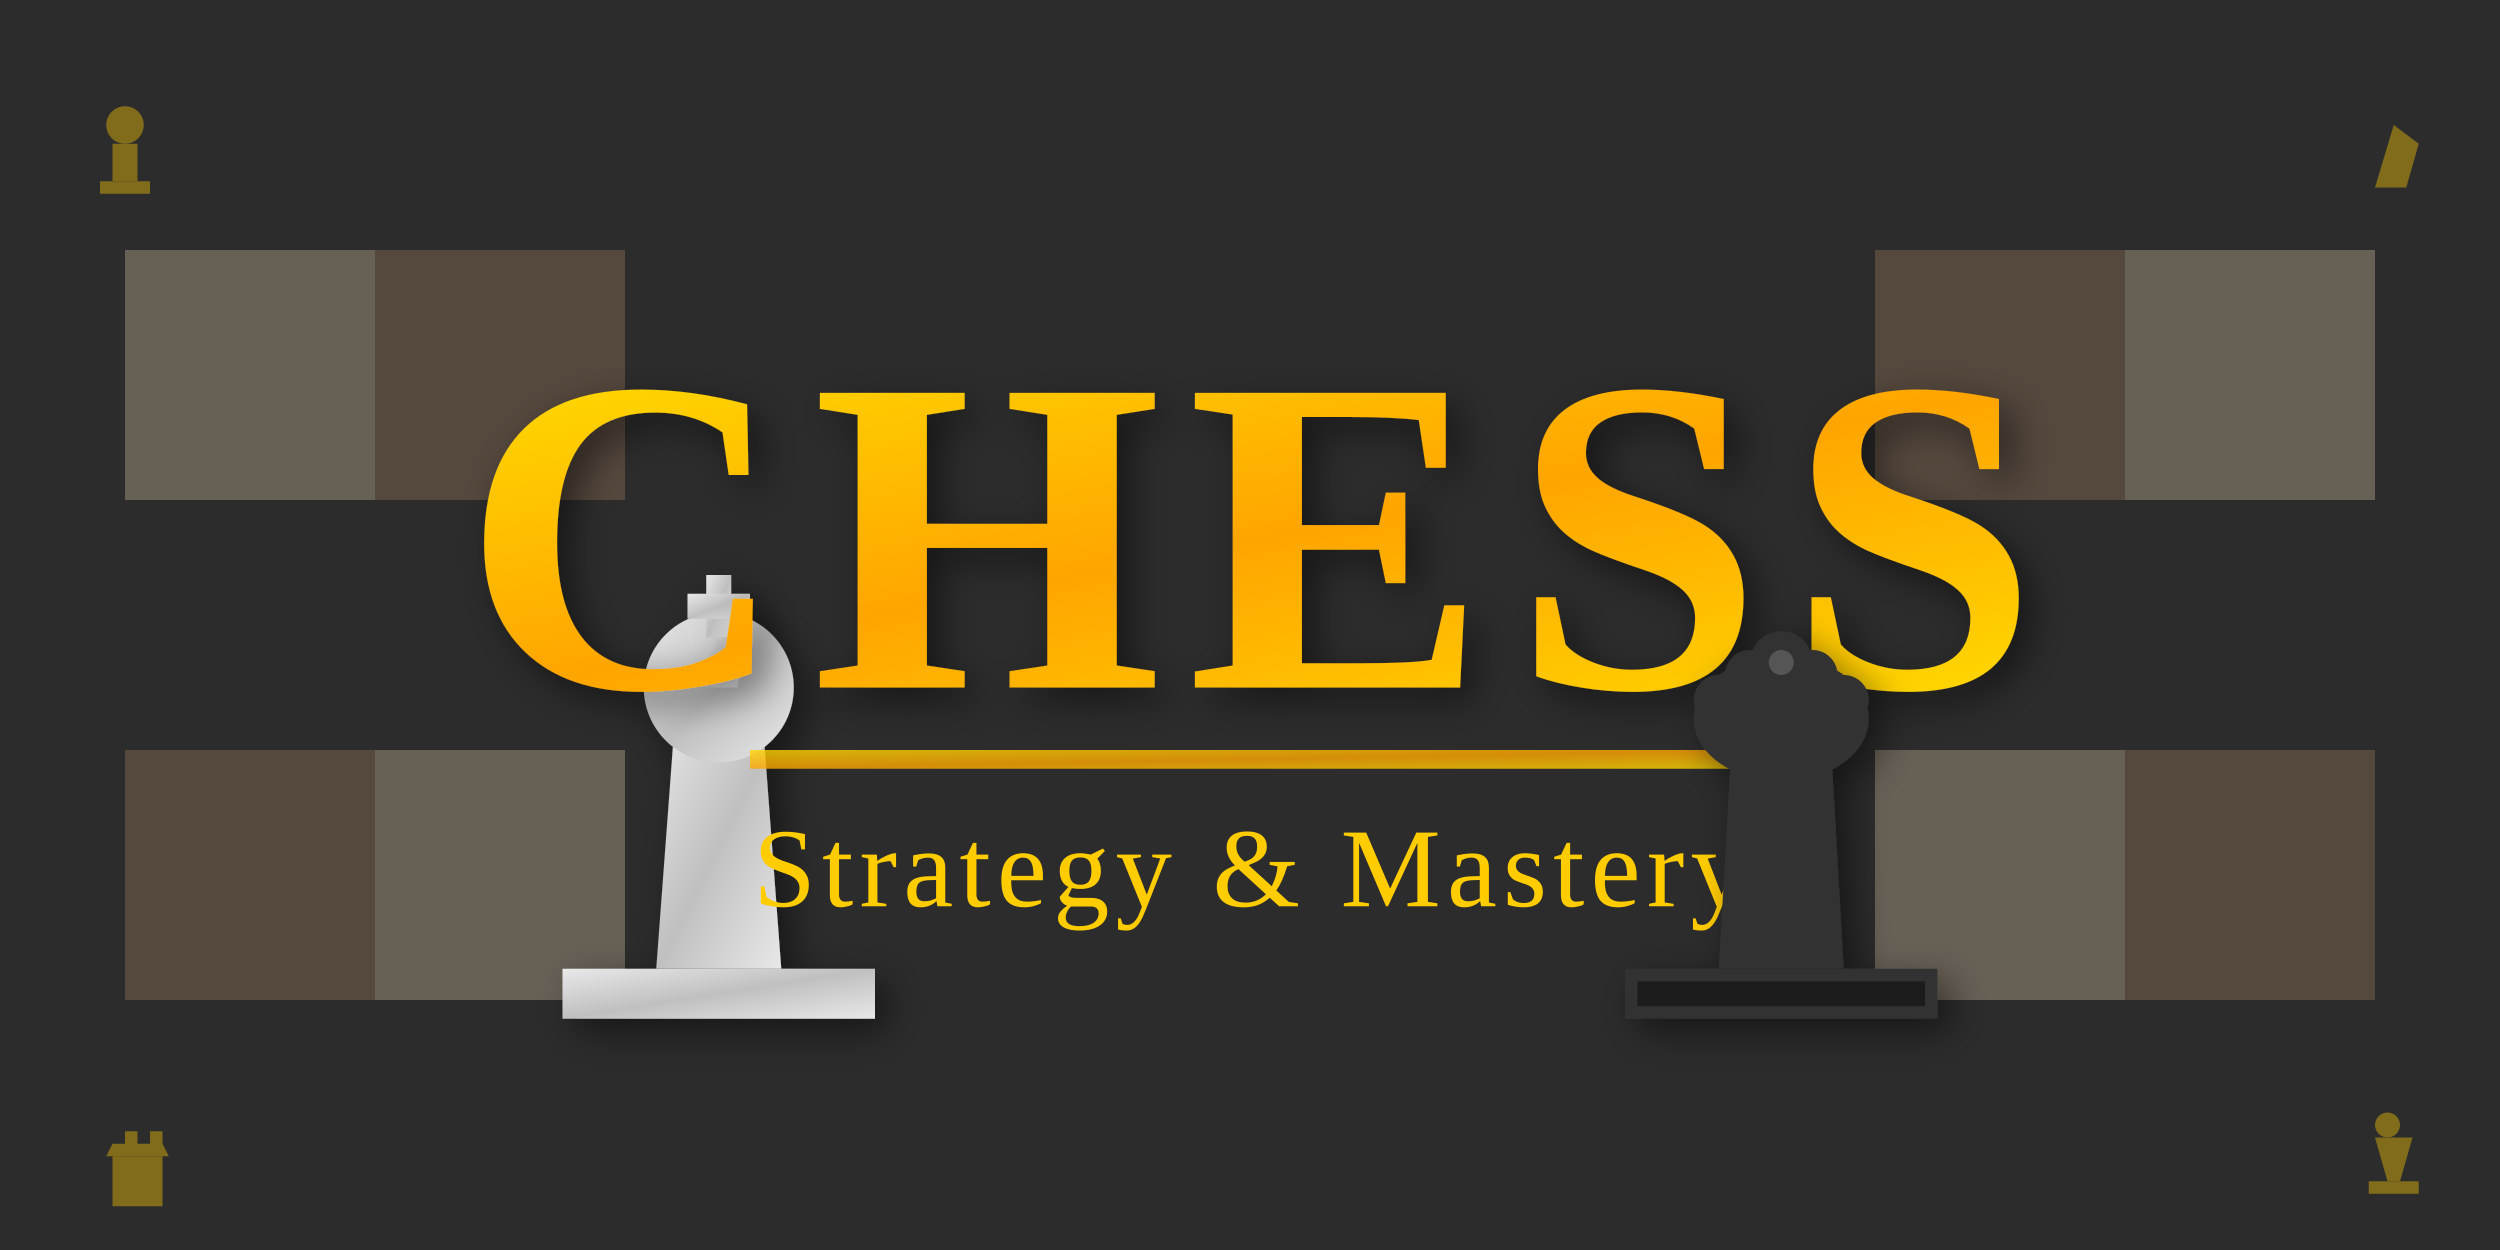
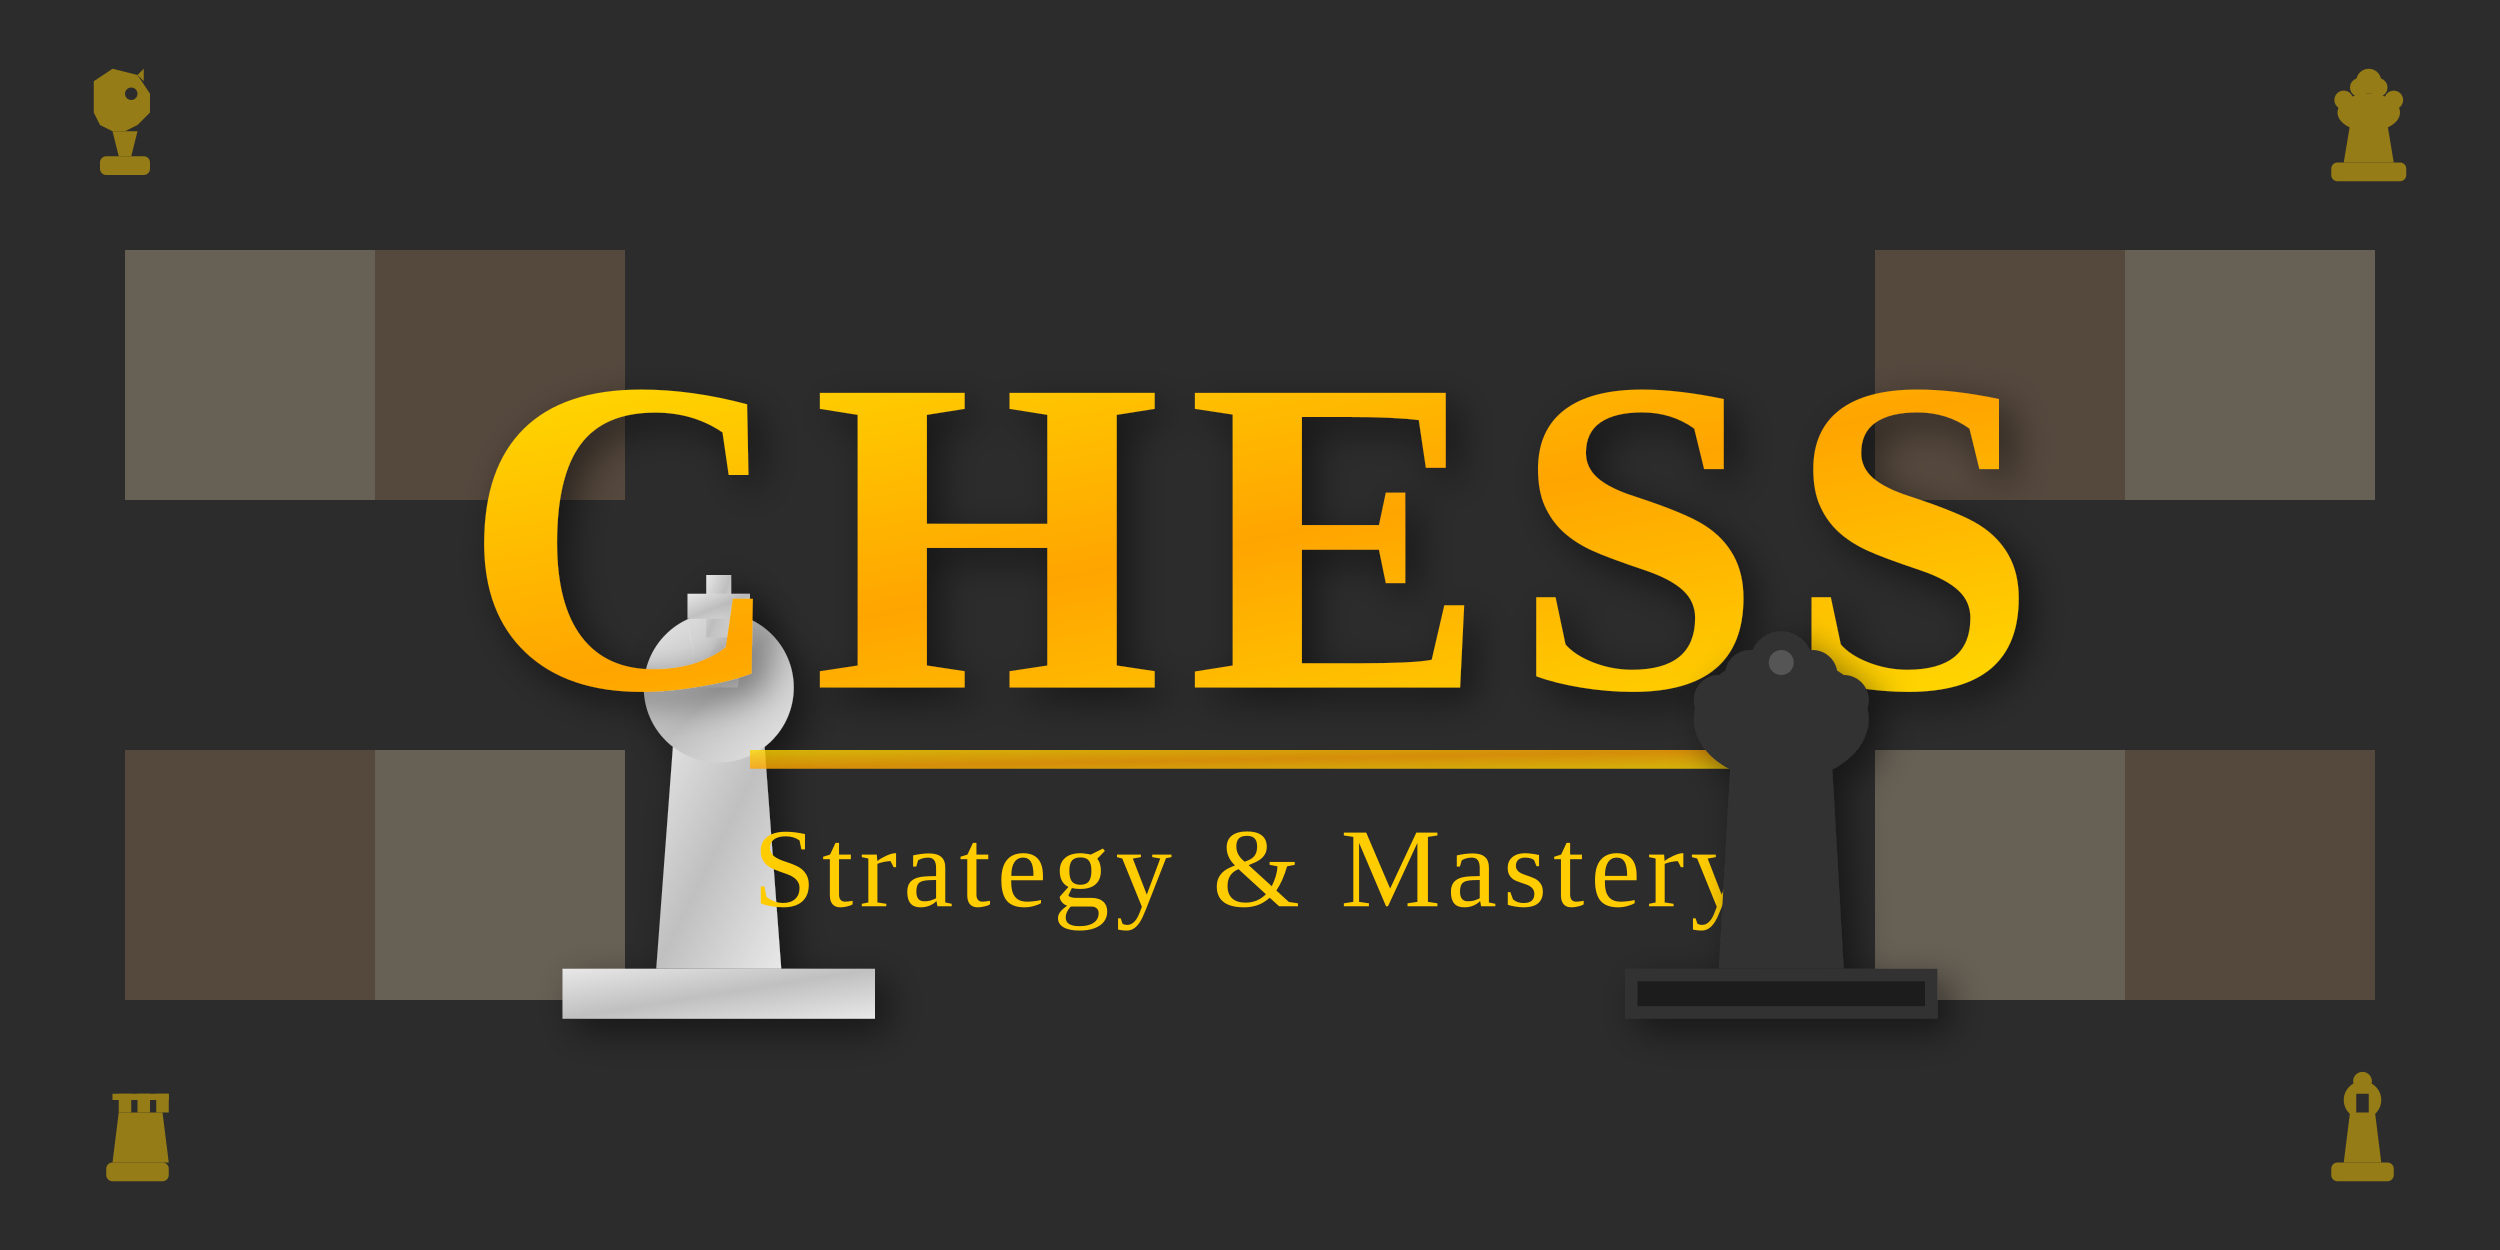
<svg xmlns="http://www.w3.org/2000/svg" width="400" height="200" viewBox="0 0 400 200">
  <defs>
    <linearGradient id="goldGradient" x1="0%" y1="0%" x2="100%" y2="100%">
      <stop offset="0%" style="stop-color:#FFD700;stop-opacity:1" />
      <stop offset="50%" style="stop-color:#FFA500;stop-opacity:1" />
      <stop offset="100%" style="stop-color:#FFD700;stop-opacity:1" />
    </linearGradient>
    <linearGradient id="silverGradient" x1="0%" y1="0%" x2="100%" y2="100%">
      <stop offset="0%" style="stop-color:#E8E8E8;stop-opacity:1" />
      <stop offset="50%" style="stop-color:#C0C0C0;stop-opacity:1" />
      <stop offset="100%" style="stop-color:#E8E8E8;stop-opacity:1" />
    </linearGradient>
    <filter id="shadow" x="-50%" y="-50%" width="200%" height="200%">
      <feGaussianBlur in="SourceAlpha" stdDeviation="3" />
      <feOffset dx="2" dy="2" result="offsetblur" />
      <feComponentTransfer>
        <feFuncA type="linear" slope="0.5" />
      </feComponentTransfer>
      <feMerge>
        <feMergeNode />
        <feMergeNode in="SourceGraphic" />
      </feMerge>
    </filter>
  </defs>
  <rect x="0" y="0" width="400" height="200" fill="#2c2c2c" />
  <rect x="20" y="40" width="40" height="40" fill="#f0d9b5" opacity="0.3" />
  <rect x="60" y="40" width="40" height="40" fill="#b58863" opacity="0.3" />
  <rect x="340" y="40" width="40" height="40" fill="#f0d9b5" opacity="0.3" />
  <rect x="300" y="40" width="40" height="40" fill="#b58863" opacity="0.3" />
  <rect x="20" y="120" width="40" height="40" fill="#b58863" opacity="0.3" />
  <rect x="60" y="120" width="40" height="40" fill="#f0d9b5" opacity="0.3" />
  <rect x="340" y="120" width="40" height="40" fill="#b58863" opacity="0.3" />
  <rect x="300" y="120" width="40" height="40" fill="#f0d9b5" opacity="0.3" />
  <g transform="translate(80, 80)" filter="url(#shadow)">
    <rect x="10" y="75" width="50" height="8" fill="url(#silverGradient)" />
    <path d="M 25,75 L 28,35 L 42,35 L 45,75 Z" fill="url(#silverGradient)" />
    <circle cx="35" cy="30" r="12" fill="url(#silverGradient)" />
    <path d="M 30,20 L 32,28 L 35,22 L 38,28 L 40,20 L 38,30 L 32,30 Z" fill="url(#silverGradient)" />
    <rect x="33" y="12" width="4" height="10" fill="url(#silverGradient)" />
    <rect x="30" y="15" width="10" height="4" fill="url(#silverGradient)" />
  </g>
  <text x="200" y="110" font-family="'Playfair Display', 'Georgia', 'Times New Roman', serif" font-size="72" font-weight="bold" fill="url(#goldGradient)" text-anchor="middle" filter="url(#shadow)" style="letter-spacing: 4px;">
    CHESS
  </text>
  <rect x="120" y="120" width="160" height="3" fill="url(#goldGradient)" opacity="0.8" />
  <text x="200" y="145" font-family="'Playfair Display', 'Georgia', 'Times New Roman', serif" font-size="18" font-weight="normal" fill="#ffcc00" text-anchor="middle" style="letter-spacing: 1px;">
    Strategy &amp; Mastery
  </text>
  <g transform="translate(250, 80)" filter="url(#shadow)">
    <rect x="10" y="75" width="50" height="8" fill="#333333" />
    <rect x="12" y="77" width="46" height="4" fill="#1a1a1a" />
    <path d="M 25,75 L 27,40 L 43,40 L 45,75 Z" fill="#333333" />
    <path d="M 27,40 L 28,38 L 42,38 L 43,40 Z" fill="#1a1a1a" />
    <ellipse cx="35" cy="35" rx="14" ry="10" fill="#333333" />
    <circle cx="25" cy="32" r="4" fill="#333333" />
    <circle cx="30" cy="28" r="4" fill="#333333" />
    <circle cx="35" cy="26" r="5" fill="#333333" />
    <circle cx="40" cy="28" r="4" fill="#333333" />
    <circle cx="45" cy="32" r="4" fill="#333333" />
    <circle cx="35" cy="26" r="2" fill="#555555" />
  </g>
-   <g transform="translate(15, 15)" opacity="0.4">
-     <circle cx="5" cy="5" r="3" fill="#ffcc00" />
-     <rect x="3" y="8" width="4" height="6" fill="#ffcc00" />
-     <rect x="1" y="14" width="8" height="2" fill="#ffcc00" />
+   <g transform="translate(10, 10)" opacity="0.5">
+     <path d="M 5,3 L 8,1 L 12,2 L 14,5 L 14,8 L 12,10 L 10,11 L 8,11 L 6,10 L 5,8 Z" fill="#ffcc00" />
+     <path d="M 8,11 L 9,15 L 11,15 L 12,11 Z" fill="#ffcc00" />
+     <rect x="6" y="15" width="8" height="3" rx="1" fill="#ffcc00" />
+     <circle cx="11" cy="5" r="1" fill="#2c2c2c" />
+     <path d="M 12,2 L 13,1 L 13,3 Z" fill="#ffcc00" />
  </g>
-   <g transform="translate(375, 15)" opacity="0.4">
-     <path d="M 5,15 L 8,5 L 12,8 L 10,15 Z" fill="#ffcc00" />
+   <g transform="translate(365, 10)" opacity="0.5">
+     <rect x="8" y="16" width="12" height="3" rx="1" fill="#ffcc00" />
+     <path d="M 10,16 L 11,10 L 17,10 L 18,16 Z" fill="#ffcc00" />
+     <ellipse cx="14" cy="8" rx="5" ry="3" fill="#ffcc00" />
+     <circle cx="10" cy="6" r="1.5" fill="#ffcc00" />
+     <circle cx="12.5" cy="4" r="1.5" fill="#ffcc00" />
+     <circle cx="14" cy="3" r="2" fill="#ffcc00" />
+     <circle cx="15.5" cy="4" r="1.5" fill="#ffcc00" />
+     <circle cx="18" cy="6" r="1.5" fill="#ffcc00" />
  </g>
-   <g transform="translate(15, 175)" opacity="0.4">
-     <rect x="3" y="10" width="8" height="8" fill="#ffcc00" />
-     <path d="M 2,10 L 3,8 L 5,8 L 5,6 L 7,6 L 7,8 L 9,8 L 9,6 L 11,6 L 11,8 L 12,10 Z" fill="#ffcc00" />
+   <g transform="translate(10, 170)" opacity="0.5">
+     <rect x="7" y="16" width="10" height="3" rx="1" fill="#ffcc00" />
+     <path d="M 8,16 L 9,8 L 16,8 L 17,16 Z" fill="#ffcc00" />
+     <rect x="9" y="5" width="2" height="3" fill="#ffcc00" />
+     <rect x="12" y="5" width="2" height="3" fill="#ffcc00" />
+     <rect x="15" y="5" width="2" height="3" fill="#ffcc00" />
+     <rect x="8" y="5" width="9" height="1" fill="#ffcc00" />
  </g>
-   <g transform="translate(375, 175)" opacity="0.4">
-     <circle cx="7" cy="5" r="2" fill="#ffcc00" />
-     <path d="M 5,7 L 7,14 L 9,14 L 11,7 Z" fill="#ffcc00" />
-     <rect x="4" y="14" width="8" height="2" fill="#ffcc00" />
+   <g transform="translate(365, 170)" opacity="0.5">
+     <rect x="8" y="16" width="10" height="3" rx="1" fill="#ffcc00" />
+     <path d="M 10,16 L 11,8 L 15,8 L 16,16 Z" fill="#ffcc00" />
+     <circle cx="13" cy="6" r="3" fill="#ffcc00" />
+     <circle cx="13" cy="3" r="1.5" fill="#ffcc00" />
+     <rect x="12" y="5" width="2" height="3" fill="#2c2c2c" />
  </g>
</svg>
